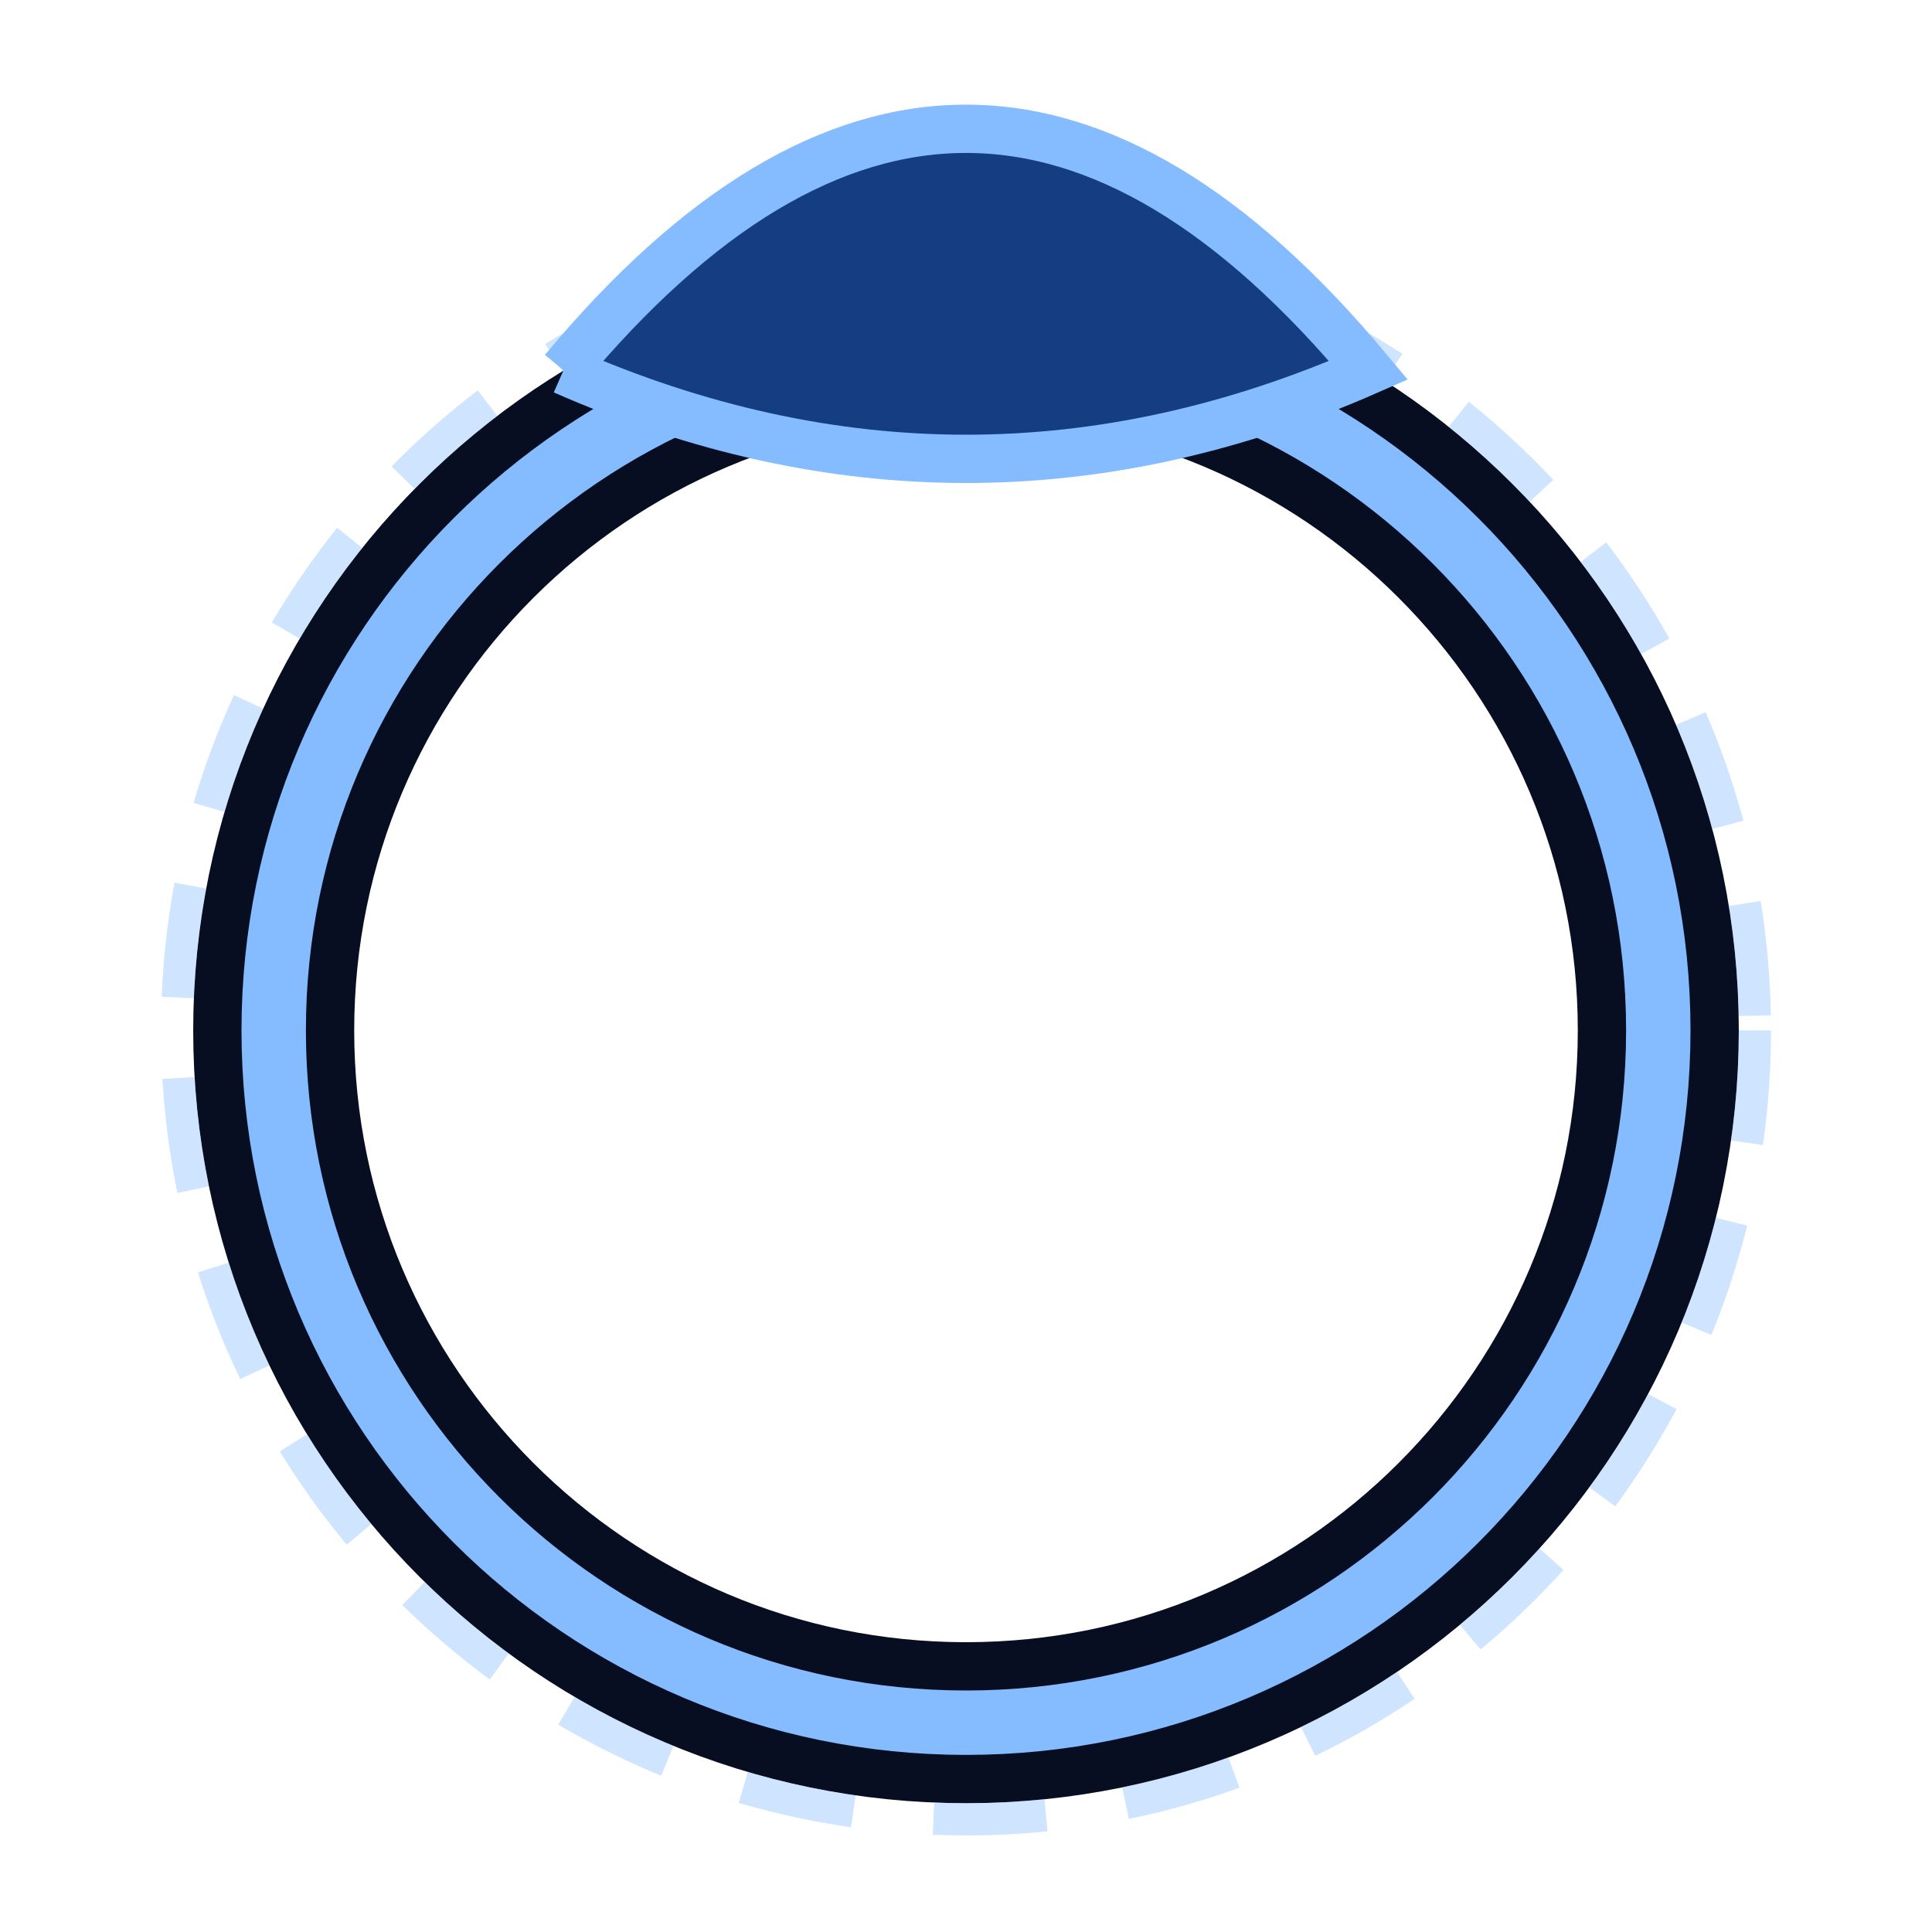
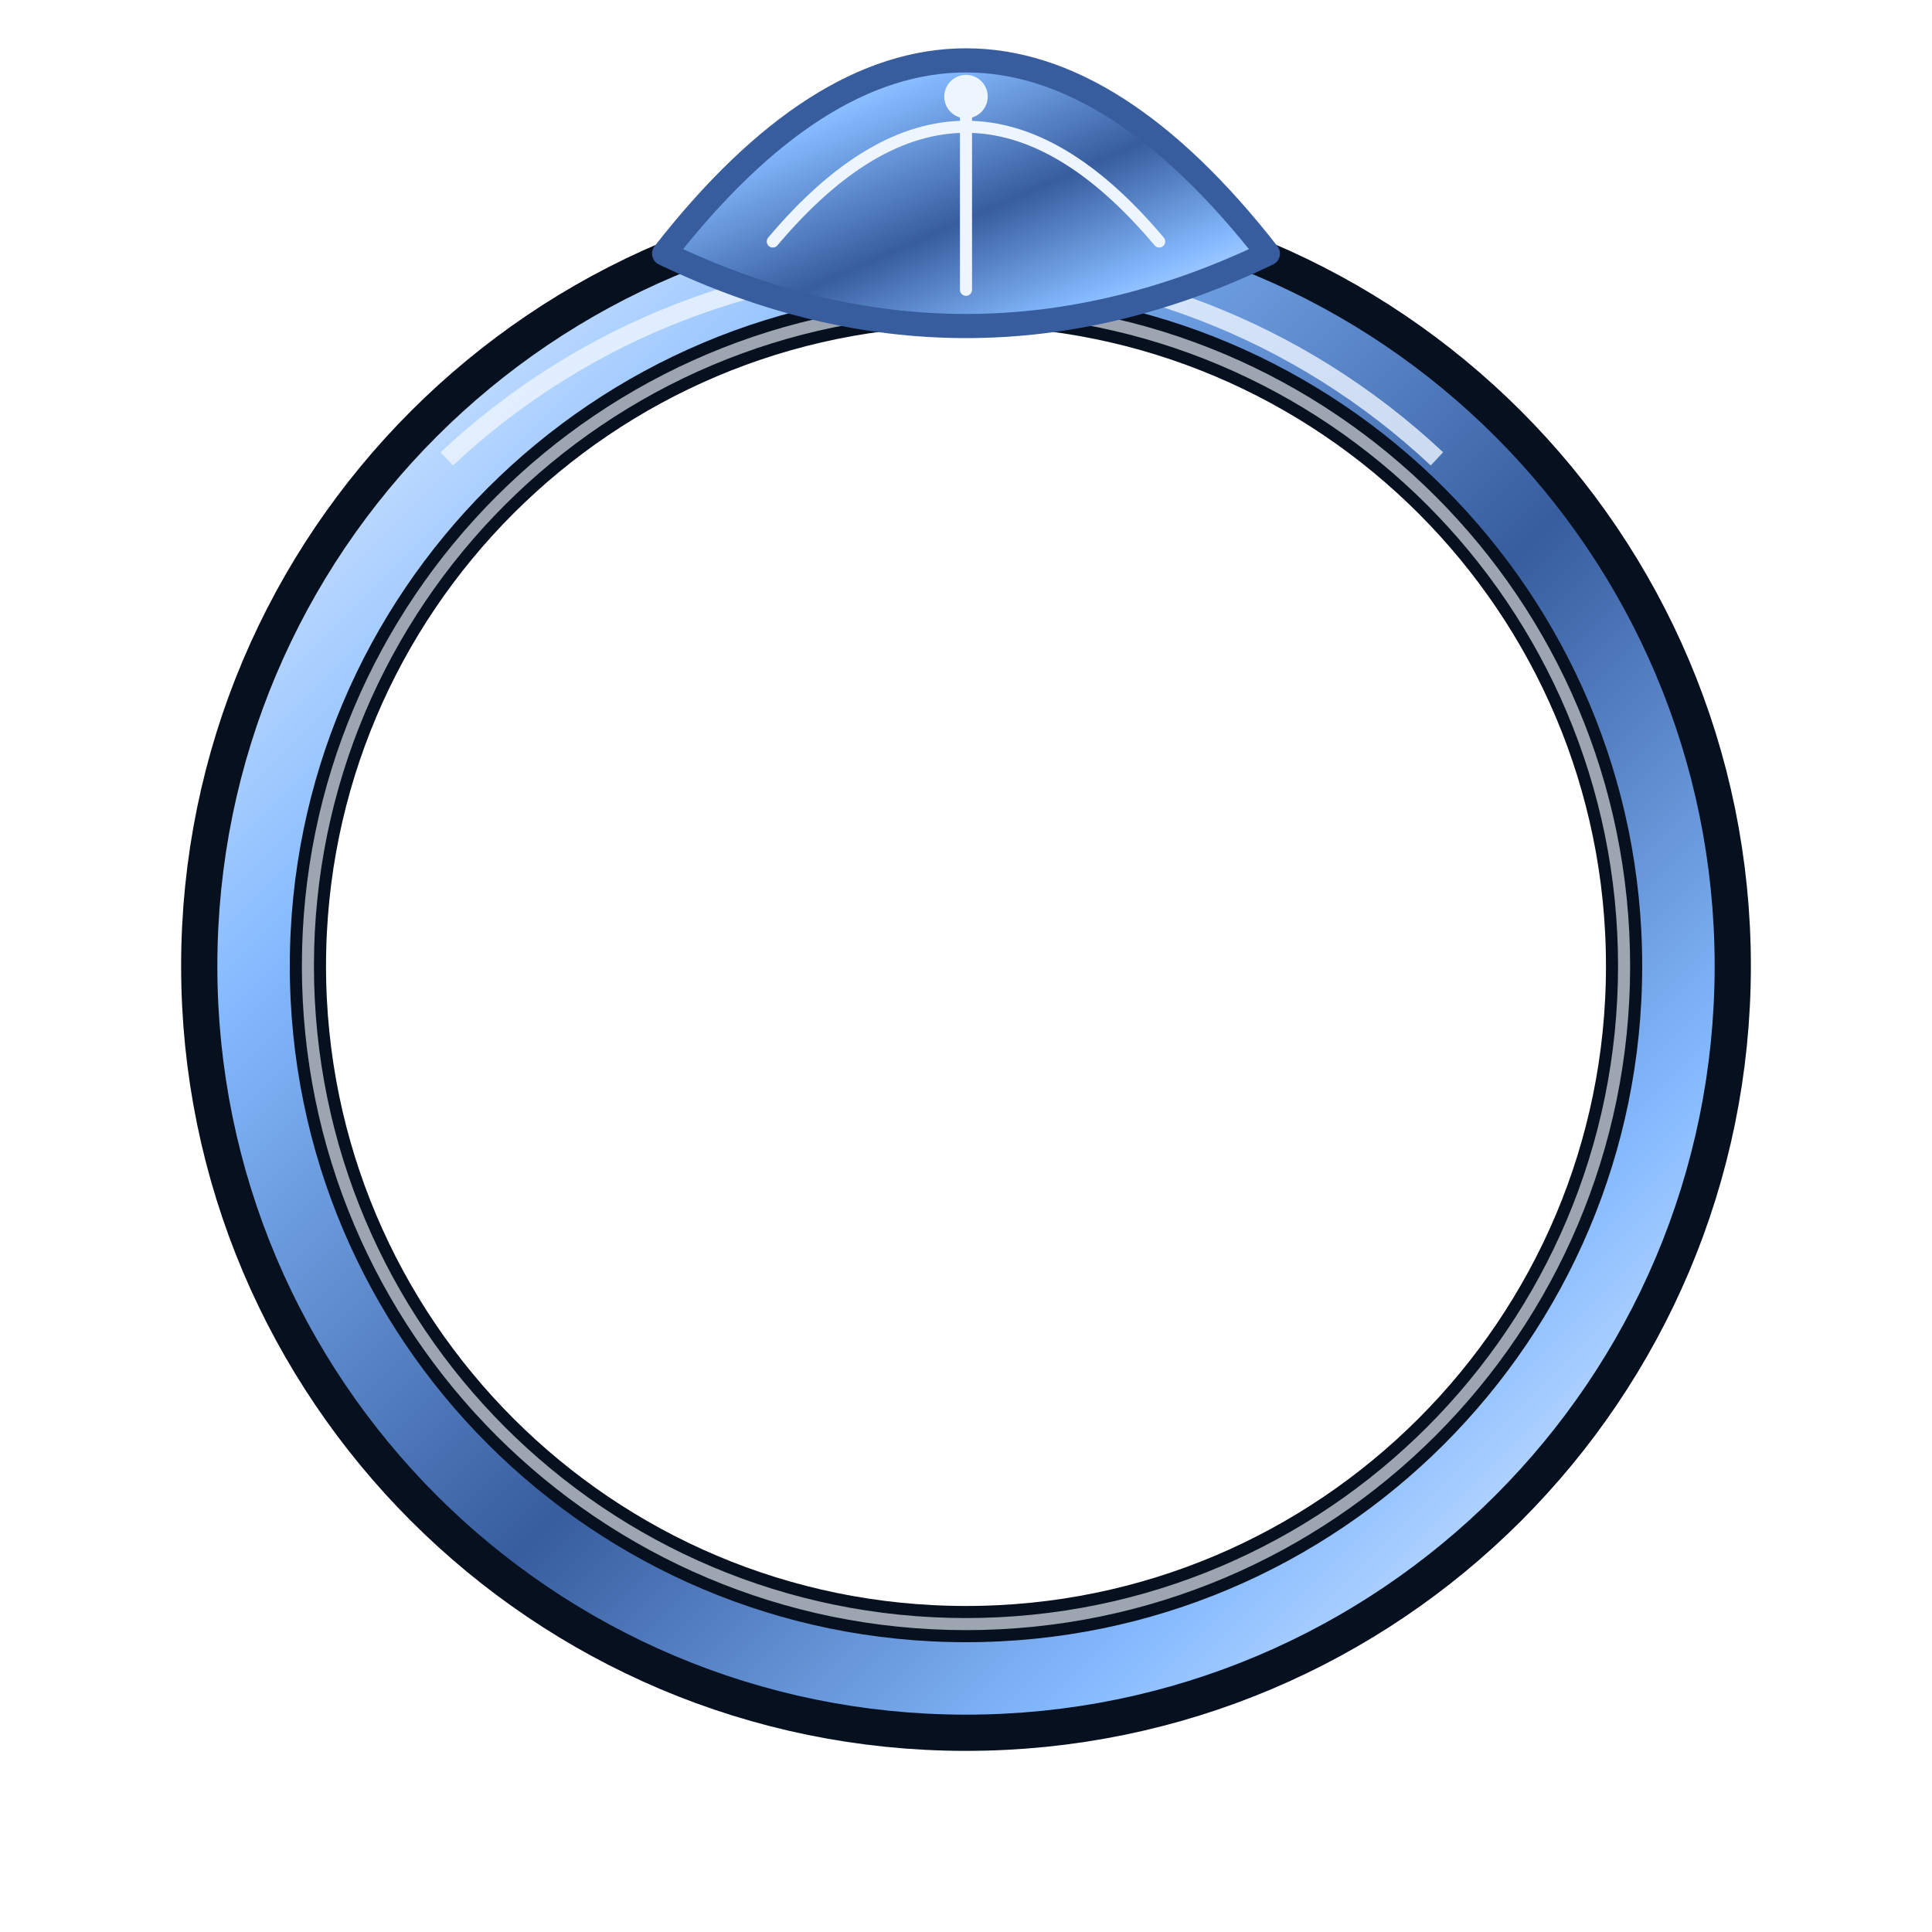
- <svg xmlns="http://www.w3.org/2000/svg" viewBox="0 0 120 120">
-   <circle cx="60" cy="64" r="43" fill="none" stroke="#080e21" stroke-width="10" />
-   <circle cx="60" cy="64" r="43" fill="none" stroke="#85bbff" stroke-width="4" />
-   <circle cx="60" cy="64" r="49" fill="none" stroke="#85bbff" opacity=".4" stroke-width="2" stroke-dasharray="7 5" />
-   <path d="M35 23 Q60 -7 85 23 Q60 34 35 23" fill="#143e81" stroke="#85bbff" stroke-width="3" />
+ <svg xmlns="http://www.w3.org/2000/svg" viewBox="0 0 160 160">
+   <defs>
+     <linearGradient id="metal" x1="0" y1="0" x2="1" y2="1">
+       <stop stop-color="#edf5ff" />
+       <stop offset=".25" stop-color="#85baff" />
+       <stop offset=".55" stop-color="#375d9e" />
+       <stop offset=".8" stop-color="#85baff" />
+       <stop offset="1" stop-color="#edf5ff" />
+     </linearGradient>
+   </defs>
+   <circle cx="80" cy="80" r="59" fill="none" stroke="#07101e" stroke-width="12" />
+   <circle cx="80" cy="80" r="59" fill="none" stroke="url(#metal)" stroke-width="6" />
+   <circle cx="80" cy="80" r="54.5" fill="none" stroke="#edf5ff" stroke-opacity=".65" stroke-width="1" />
+   <path d="M37 38a60 60 0 0 1 82 0" fill="none" stroke="#edf5ff" stroke-width="1.5" opacity=".8" />
+   <path d="M55 21Q80-11 105 21Q80 33 55 21" fill="url(#metal)" stroke="#375d9e" stroke-width="2" stroke-linejoin="round" stroke-linecap="round" />
+   <path d="M64 20Q80 1 96 20M80 8v16" fill="none" stroke="#edf5ff" stroke-width="1" stroke-linejoin="round" stroke-linecap="round" />
+   <circle cx="80" cy="8" r="1.8" fill="#edf5ff" />
</svg>
